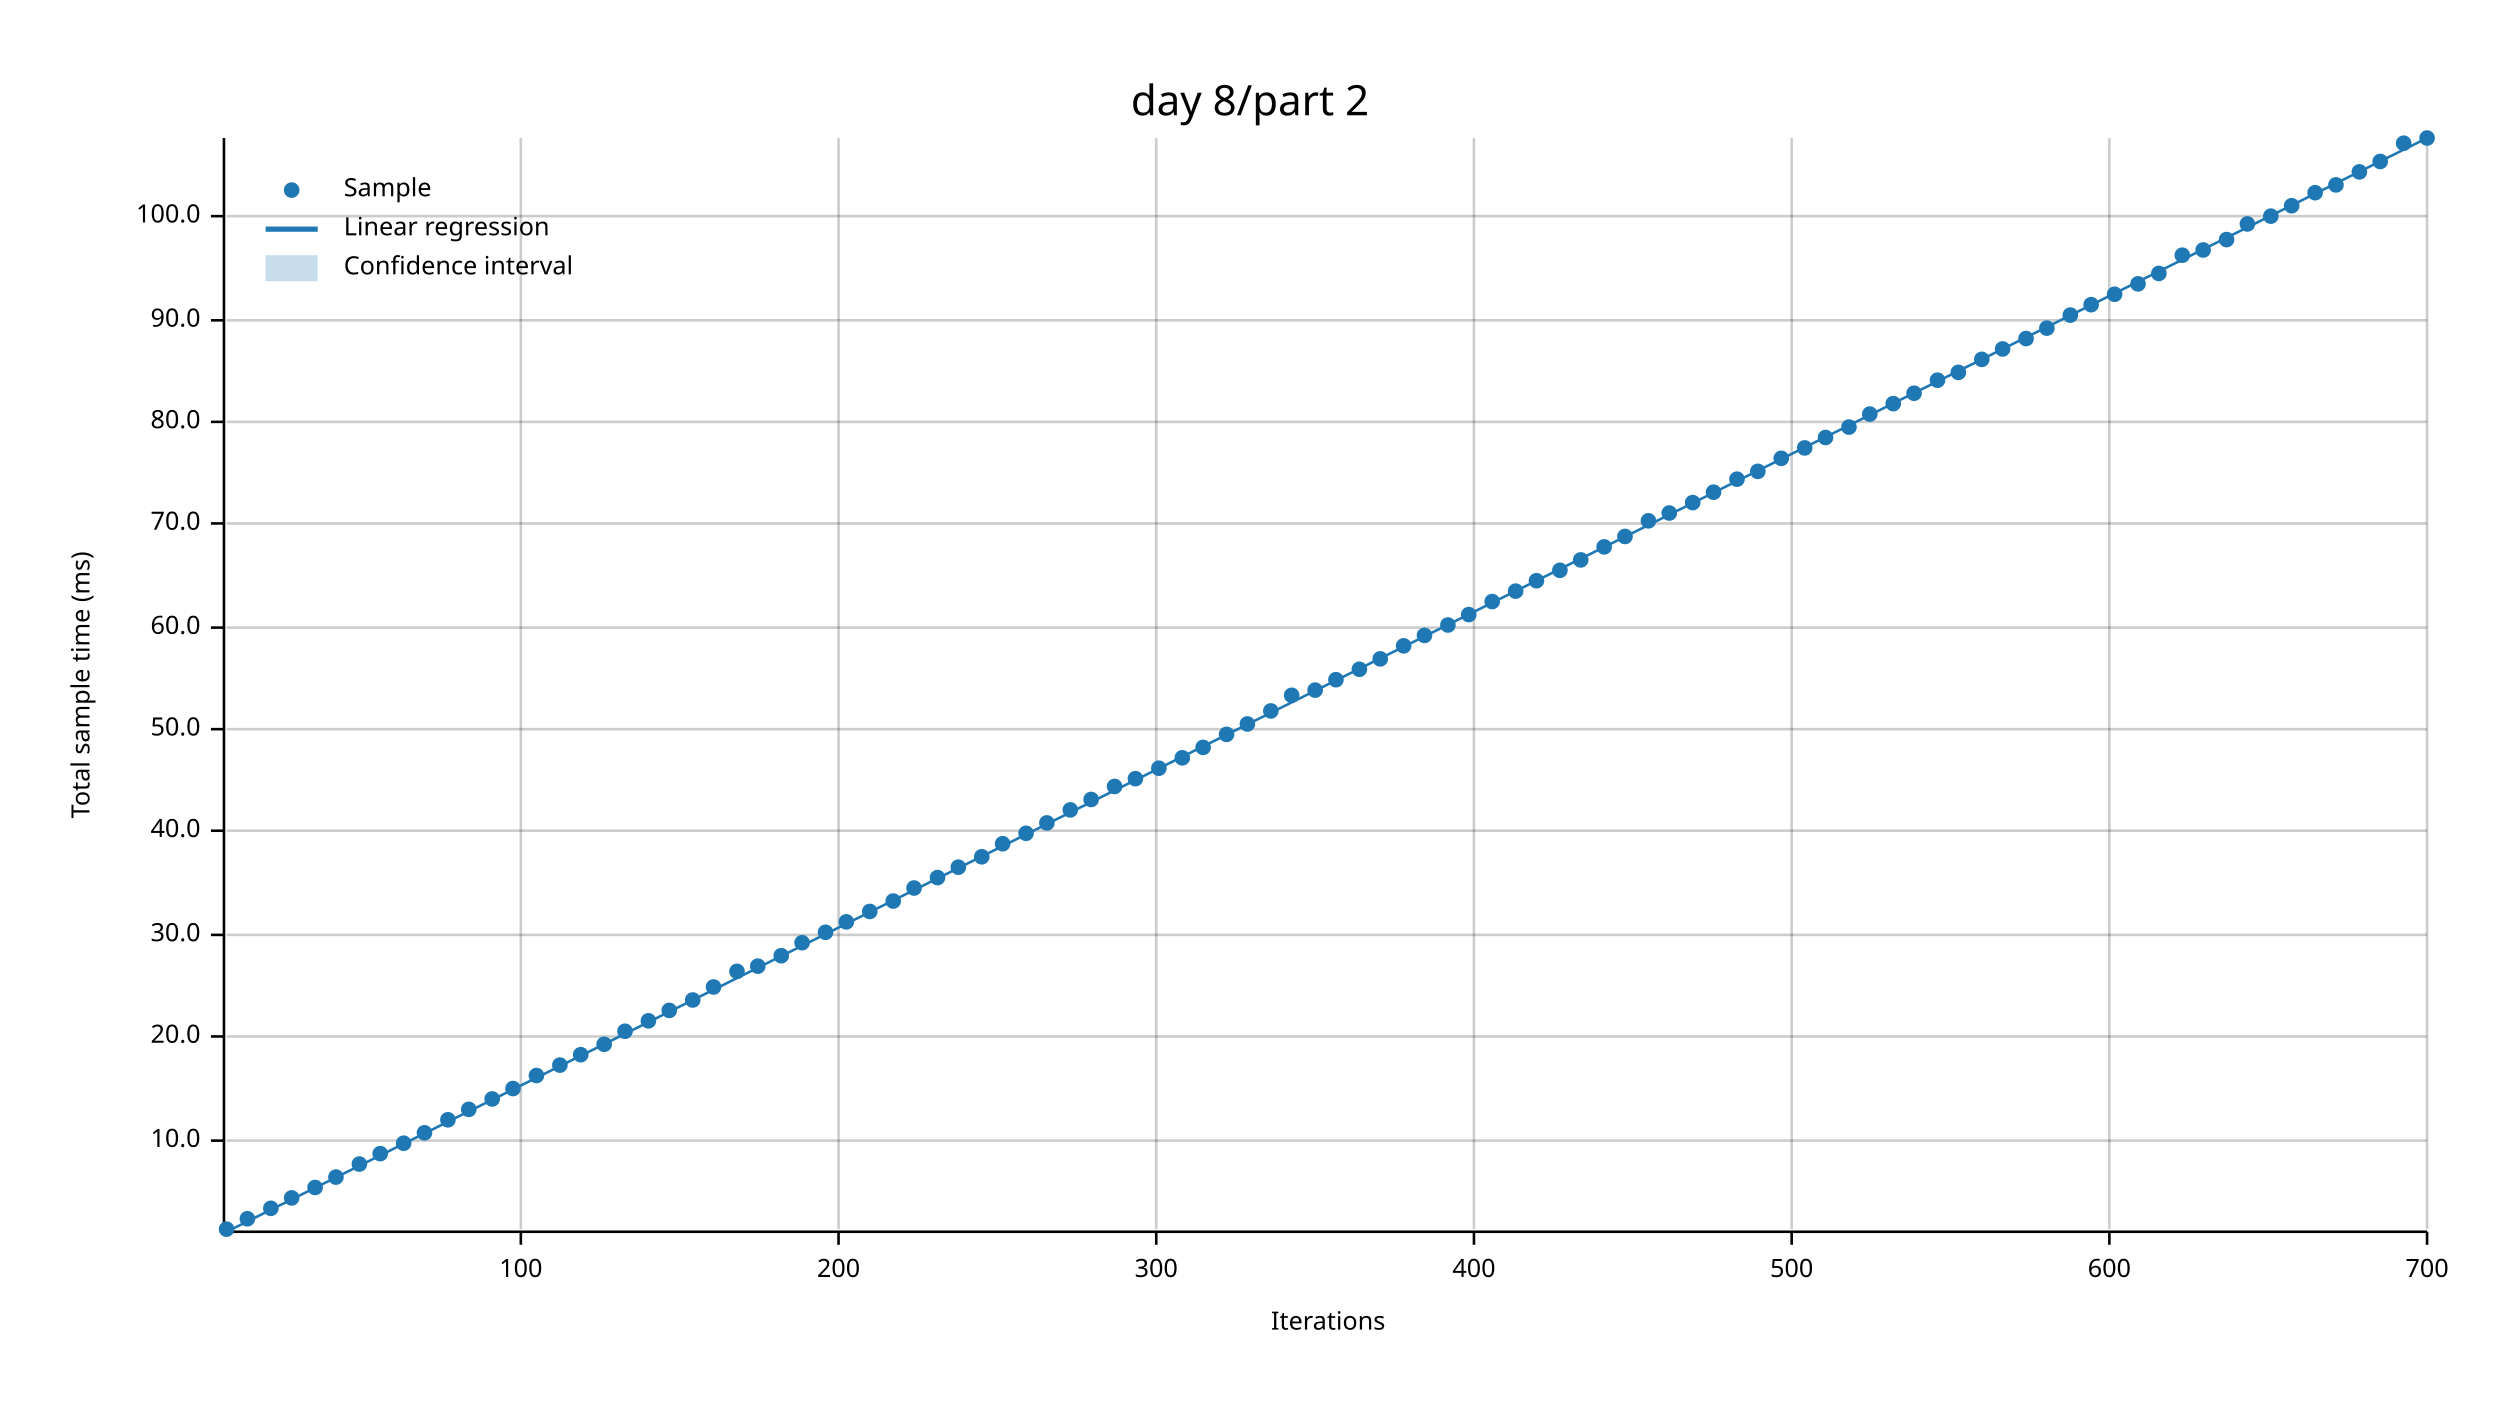
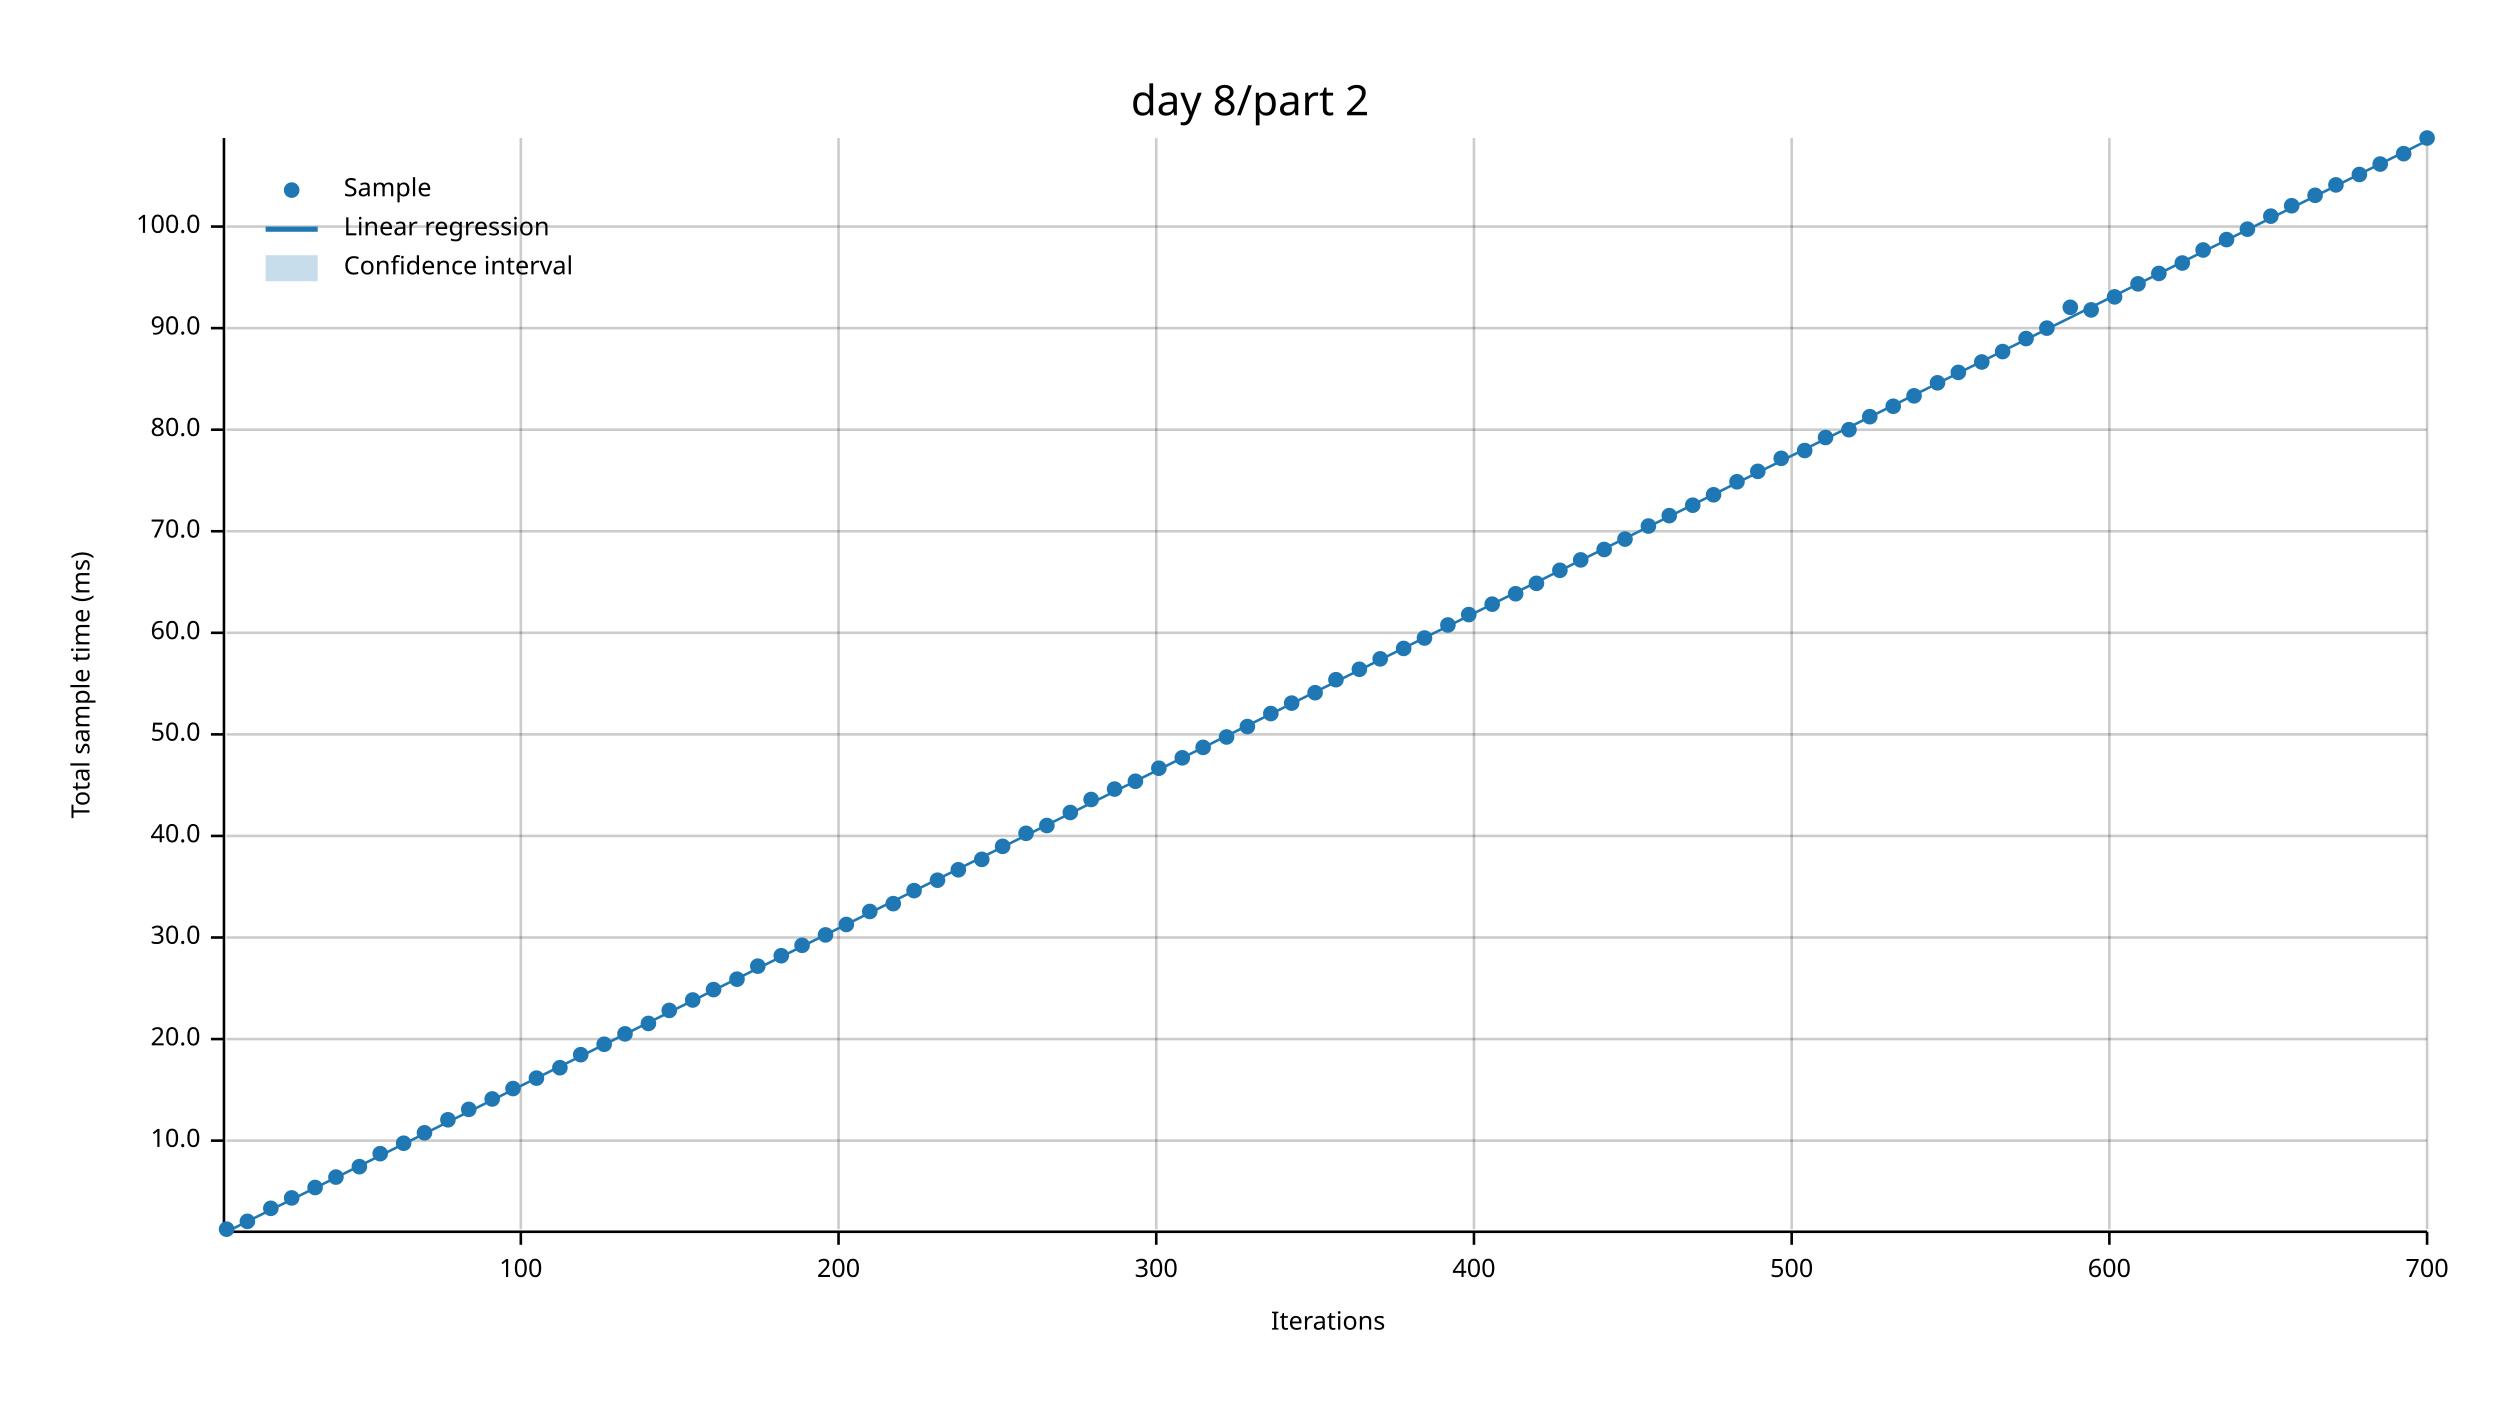
<svg xmlns="http://www.w3.org/2000/svg" width="960" height="540" viewBox="0 0 960 540">
  <text x="480" y="32" dy="0.76em" text-anchor="middle" font-family="sans-serif" font-size="16.129" opacity="1" fill="#000000">
day 8/part 2
</text>
  <text x="27" y="263" dy="0.76em" text-anchor="middle" font-family="sans-serif" font-size="9.677" opacity="1" fill="#000000" transform="rotate(270, 27, 263)">
Total sample time (ms)
</text>
  <text x="510" y="513" dy="-0.5ex" text-anchor="middle" font-family="sans-serif" font-size="9.677" opacity="1" fill="#000000">
Iterations
</text>
  <line opacity="0.2" stroke="#000000" stroke-width="1" x1="200" y1="472" x2="200" y2="53" />
  <line opacity="0.2" stroke="#000000" stroke-width="1" x1="322" y1="472" x2="322" y2="53" />
  <line opacity="0.2" stroke="#000000" stroke-width="1" x1="444" y1="472" x2="444" y2="53" />
  <line opacity="0.2" stroke="#000000" stroke-width="1" x1="566" y1="472" x2="566" y2="53" />
  <line opacity="0.2" stroke="#000000" stroke-width="1" x1="688" y1="472" x2="688" y2="53" />
  <line opacity="0.2" stroke="#000000" stroke-width="1" x1="810" y1="472" x2="810" y2="53" />
  <line opacity="0.2" stroke="#000000" stroke-width="1" x1="932" y1="472" x2="932" y2="53" />
  <line opacity="0.2" stroke="#000000" stroke-width="1" x1="87" y1="438" x2="932" y2="438" />
-   <line opacity="0.2" stroke="#000000" stroke-width="1" x1="87" y1="398" x2="932" y2="398" />
-   <line opacity="0.2" stroke="#000000" stroke-width="1" x1="87" y1="359" x2="932" y2="359" />
-   <line opacity="0.2" stroke="#000000" stroke-width="1" x1="87" y1="319" x2="932" y2="319" />
-   <line opacity="0.2" stroke="#000000" stroke-width="1" x1="87" y1="280" x2="932" y2="280" />
-   <line opacity="0.2" stroke="#000000" stroke-width="1" x1="87" y1="241" x2="932" y2="241" />
-   <line opacity="0.2" stroke="#000000" stroke-width="1" x1="87" y1="201" x2="932" y2="201" />
-   <line opacity="0.2" stroke="#000000" stroke-width="1" x1="87" y1="162" x2="932" y2="162" />
-   <line opacity="0.2" stroke="#000000" stroke-width="1" x1="87" y1="123" x2="932" y2="123" />
-   <line opacity="0.2" stroke="#000000" stroke-width="1" x1="87" y1="83" x2="932" y2="83" />
+   <line opacity="0.2" stroke="#000000" stroke-width="1" x1="87" y1="399" x2="932" y2="399" />
+   <line opacity="0.2" stroke="#000000" stroke-width="1" x1="87" y1="360" x2="932" y2="360" />
+   <line opacity="0.2" stroke="#000000" stroke-width="1" x1="87" y1="321" x2="932" y2="321" />
+   <line opacity="0.2" stroke="#000000" stroke-width="1" x1="87" y1="282" x2="932" y2="282" />
+   <line opacity="0.2" stroke="#000000" stroke-width="1" x1="87" y1="243" x2="932" y2="243" />
+   <line opacity="0.2" stroke="#000000" stroke-width="1" x1="87" y1="204" x2="932" y2="204" />
+   <line opacity="0.2" stroke="#000000" stroke-width="1" x1="87" y1="165" x2="932" y2="165" />
+   <line opacity="0.2" stroke="#000000" stroke-width="1" x1="87" y1="126" x2="932" y2="126" />
+   <line opacity="0.2" stroke="#000000" stroke-width="1" x1="87" y1="87" x2="932" y2="87" />
  <polyline fill="none" opacity="1" stroke="#000000" stroke-width="1" points="86,53 86,472 " />
  <text x="77" y="438" dy="0.5ex" text-anchor="end" font-family="sans-serif" font-size="9.677" opacity="1" fill="#000000">
10.0
</text>
  <polyline fill="none" opacity="1" stroke="#000000" stroke-width="1" points="81,438 86,438 " />
-   <text x="77" y="398" dy="0.5ex" text-anchor="end" font-family="sans-serif" font-size="9.677" opacity="1" fill="#000000">
+   <text x="77" y="399" dy="0.5ex" text-anchor="end" font-family="sans-serif" font-size="9.677" opacity="1" fill="#000000">
20.0
</text>
-   <polyline fill="none" opacity="1" stroke="#000000" stroke-width="1" points="81,398 86,398 " />
-   <text x="77" y="359" dy="0.5ex" text-anchor="end" font-family="sans-serif" font-size="9.677" opacity="1" fill="#000000">
+   <polyline fill="none" opacity="1" stroke="#000000" stroke-width="1" points="81,399 86,399 " />
+   <text x="77" y="360" dy="0.5ex" text-anchor="end" font-family="sans-serif" font-size="9.677" opacity="1" fill="#000000">
30.0
</text>
-   <polyline fill="none" opacity="1" stroke="#000000" stroke-width="1" points="81,359 86,359 " />
-   <text x="77" y="319" dy="0.5ex" text-anchor="end" font-family="sans-serif" font-size="9.677" opacity="1" fill="#000000">
+   <polyline fill="none" opacity="1" stroke="#000000" stroke-width="1" points="81,360 86,360 " />
+   <text x="77" y="321" dy="0.5ex" text-anchor="end" font-family="sans-serif" font-size="9.677" opacity="1" fill="#000000">
40.0
</text>
-   <polyline fill="none" opacity="1" stroke="#000000" stroke-width="1" points="81,319 86,319 " />
-   <text x="77" y="280" dy="0.5ex" text-anchor="end" font-family="sans-serif" font-size="9.677" opacity="1" fill="#000000">
+   <polyline fill="none" opacity="1" stroke="#000000" stroke-width="1" points="81,321 86,321 " />
+   <text x="77" y="282" dy="0.5ex" text-anchor="end" font-family="sans-serif" font-size="9.677" opacity="1" fill="#000000">
50.0
</text>
-   <polyline fill="none" opacity="1" stroke="#000000" stroke-width="1" points="81,280 86,280 " />
-   <text x="77" y="241" dy="0.5ex" text-anchor="end" font-family="sans-serif" font-size="9.677" opacity="1" fill="#000000">
+   <polyline fill="none" opacity="1" stroke="#000000" stroke-width="1" points="81,282 86,282 " />
+   <text x="77" y="243" dy="0.5ex" text-anchor="end" font-family="sans-serif" font-size="9.677" opacity="1" fill="#000000">
60.0
</text>
-   <polyline fill="none" opacity="1" stroke="#000000" stroke-width="1" points="81,241 86,241 " />
-   <text x="77" y="201" dy="0.5ex" text-anchor="end" font-family="sans-serif" font-size="9.677" opacity="1" fill="#000000">
+   <polyline fill="none" opacity="1" stroke="#000000" stroke-width="1" points="81,243 86,243 " />
+   <text x="77" y="204" dy="0.5ex" text-anchor="end" font-family="sans-serif" font-size="9.677" opacity="1" fill="#000000">
70.0
</text>
-   <polyline fill="none" opacity="1" stroke="#000000" stroke-width="1" points="81,201 86,201 " />
-   <text x="77" y="162" dy="0.5ex" text-anchor="end" font-family="sans-serif" font-size="9.677" opacity="1" fill="#000000">
+   <polyline fill="none" opacity="1" stroke="#000000" stroke-width="1" points="81,204 86,204 " />
+   <text x="77" y="165" dy="0.5ex" text-anchor="end" font-family="sans-serif" font-size="9.677" opacity="1" fill="#000000">
80.0
</text>
-   <polyline fill="none" opacity="1" stroke="#000000" stroke-width="1" points="81,162 86,162 " />
-   <text x="77" y="123" dy="0.5ex" text-anchor="end" font-family="sans-serif" font-size="9.677" opacity="1" fill="#000000">
+   <polyline fill="none" opacity="1" stroke="#000000" stroke-width="1" points="81,165 86,165 " />
+   <text x="77" y="126" dy="0.5ex" text-anchor="end" font-family="sans-serif" font-size="9.677" opacity="1" fill="#000000">
90.0
</text>
-   <polyline fill="none" opacity="1" stroke="#000000" stroke-width="1" points="81,123 86,123 " />
-   <text x="77" y="83" dy="0.5ex" text-anchor="end" font-family="sans-serif" font-size="9.677" opacity="1" fill="#000000">
+   <polyline fill="none" opacity="1" stroke="#000000" stroke-width="1" points="81,126 86,126 " />
+   <text x="77" y="87" dy="0.5ex" text-anchor="end" font-family="sans-serif" font-size="9.677" opacity="1" fill="#000000">
100.0
</text>
-   <polyline fill="none" opacity="1" stroke="#000000" stroke-width="1" points="81,83 86,83 " />
+   <polyline fill="none" opacity="1" stroke="#000000" stroke-width="1" points="81,87 86,87 " />
  <polyline fill="none" opacity="1" stroke="#000000" stroke-width="1" points="87,473 932,473 " />
  <text x="200" y="483" dy="0.76em" text-anchor="middle" font-family="sans-serif" font-size="9.677" opacity="1" fill="#000000">
100
</text>
  <polyline fill="none" opacity="1" stroke="#000000" stroke-width="1" points="200,473 200,478 " />
  <text x="322" y="483" dy="0.76em" text-anchor="middle" font-family="sans-serif" font-size="9.677" opacity="1" fill="#000000">
200
</text>
  <polyline fill="none" opacity="1" stroke="#000000" stroke-width="1" points="322,473 322,478 " />
  <text x="444" y="483" dy="0.76em" text-anchor="middle" font-family="sans-serif" font-size="9.677" opacity="1" fill="#000000">
300
</text>
  <polyline fill="none" opacity="1" stroke="#000000" stroke-width="1" points="444,473 444,478 " />
  <text x="566" y="483" dy="0.76em" text-anchor="middle" font-family="sans-serif" font-size="9.677" opacity="1" fill="#000000">
400
</text>
  <polyline fill="none" opacity="1" stroke="#000000" stroke-width="1" points="566,473 566,478 " />
  <text x="688" y="483" dy="0.76em" text-anchor="middle" font-family="sans-serif" font-size="9.677" opacity="1" fill="#000000">
500
</text>
  <polyline fill="none" opacity="1" stroke="#000000" stroke-width="1" points="688,473 688,478 " />
  <text x="810" y="483" dy="0.76em" text-anchor="middle" font-family="sans-serif" font-size="9.677" opacity="1" fill="#000000">
600
</text>
  <polyline fill="none" opacity="1" stroke="#000000" stroke-width="1" points="810,473 810,478 " />
  <text x="932" y="483" dy="0.76em" text-anchor="middle" font-family="sans-serif" font-size="9.677" opacity="1" fill="#000000">
700
</text>
  <polyline fill="none" opacity="1" stroke="#000000" stroke-width="1" points="932,473 932,478 " />
  <circle cx="87" cy="472" r="3" opacity="1" fill="#1F78B4" stroke="none" stroke-width="1" />
-   <circle cx="95" cy="468" r="3" opacity="1" fill="#1F78B4" stroke="none" stroke-width="1" />
+   <circle cx="95" cy="469" r="3" opacity="1" fill="#1F78B4" stroke="none" stroke-width="1" />
  <circle cx="104" cy="464" r="3" opacity="1" fill="#1F78B4" stroke="none" stroke-width="1" />
  <circle cx="112" cy="460" r="3" opacity="1" fill="#1F78B4" stroke="none" stroke-width="1" />
  <circle cx="121" cy="456" r="3" opacity="1" fill="#1F78B4" stroke="none" stroke-width="1" />
  <circle cx="129" cy="452" r="3" opacity="1" fill="#1F78B4" stroke="none" stroke-width="1" />
-   <circle cx="138" cy="447" r="3" opacity="1" fill="#1F78B4" stroke="none" stroke-width="1" />
+   <circle cx="138" cy="448" r="3" opacity="1" fill="#1F78B4" stroke="none" stroke-width="1" />
  <circle cx="146" cy="443" r="3" opacity="1" fill="#1F78B4" stroke="none" stroke-width="1" />
  <circle cx="155" cy="439" r="3" opacity="1" fill="#1F78B4" stroke="none" stroke-width="1" />
  <circle cx="163" cy="435" r="3" opacity="1" fill="#1F78B4" stroke="none" stroke-width="1" />
  <circle cx="172" cy="430" r="3" opacity="1" fill="#1F78B4" stroke="none" stroke-width="1" />
  <circle cx="180" cy="426" r="3" opacity="1" fill="#1F78B4" stroke="none" stroke-width="1" />
  <circle cx="189" cy="422" r="3" opacity="1" fill="#1F78B4" stroke="none" stroke-width="1" />
  <circle cx="197" cy="418" r="3" opacity="1" fill="#1F78B4" stroke="none" stroke-width="1" />
-   <circle cx="206" cy="413" r="3" opacity="1" fill="#1F78B4" stroke="none" stroke-width="1" />
-   <circle cx="215" cy="409" r="3" opacity="1" fill="#1F78B4" stroke="none" stroke-width="1" />
+   <circle cx="206" cy="414" r="3" opacity="1" fill="#1F78B4" stroke="none" stroke-width="1" />
+   <circle cx="215" cy="410" r="3" opacity="1" fill="#1F78B4" stroke="none" stroke-width="1" />
  <circle cx="223" cy="405" r="3" opacity="1" fill="#1F78B4" stroke="none" stroke-width="1" />
  <circle cx="232" cy="401" r="3" opacity="1" fill="#1F78B4" stroke="none" stroke-width="1" />
-   <circle cx="240" cy="396" r="3" opacity="1" fill="#1F78B4" stroke="none" stroke-width="1" />
-   <circle cx="249" cy="392" r="3" opacity="1" fill="#1F78B4" stroke="none" stroke-width="1" />
+   <circle cx="240" cy="397" r="3" opacity="1" fill="#1F78B4" stroke="none" stroke-width="1" />
+   <circle cx="249" cy="393" r="3" opacity="1" fill="#1F78B4" stroke="none" stroke-width="1" />
  <circle cx="257" cy="388" r="3" opacity="1" fill="#1F78B4" stroke="none" stroke-width="1" />
  <circle cx="266" cy="384" r="3" opacity="1" fill="#1F78B4" stroke="none" stroke-width="1" />
-   <circle cx="274" cy="379" r="3" opacity="1" fill="#1F78B4" stroke="none" stroke-width="1" />
-   <circle cx="283" cy="373" r="3" opacity="1" fill="#1F78B4" stroke="none" stroke-width="1" />
+   <circle cx="274" cy="380" r="3" opacity="1" fill="#1F78B4" stroke="none" stroke-width="1" />
+   <circle cx="283" cy="376" r="3" opacity="1" fill="#1F78B4" stroke="none" stroke-width="1" />
  <circle cx="291" cy="371" r="3" opacity="1" fill="#1F78B4" stroke="none" stroke-width="1" />
  <circle cx="300" cy="367" r="3" opacity="1" fill="#1F78B4" stroke="none" stroke-width="1" />
-   <circle cx="308" cy="362" r="3" opacity="1" fill="#1F78B4" stroke="none" stroke-width="1" />
-   <circle cx="317" cy="358" r="3" opacity="1" fill="#1F78B4" stroke="none" stroke-width="1" />
-   <circle cx="325" cy="354" r="3" opacity="1" fill="#1F78B4" stroke="none" stroke-width="1" />
+   <circle cx="308" cy="363" r="3" opacity="1" fill="#1F78B4" stroke="none" stroke-width="1" />
+   <circle cx="317" cy="359" r="3" opacity="1" fill="#1F78B4" stroke="none" stroke-width="1" />
+   <circle cx="325" cy="355" r="3" opacity="1" fill="#1F78B4" stroke="none" stroke-width="1" />
  <circle cx="334" cy="350" r="3" opacity="1" fill="#1F78B4" stroke="none" stroke-width="1" />
-   <circle cx="343" cy="346" r="3" opacity="1" fill="#1F78B4" stroke="none" stroke-width="1" />
-   <circle cx="351" cy="341" r="3" opacity="1" fill="#1F78B4" stroke="none" stroke-width="1" />
-   <circle cx="360" cy="337" r="3" opacity="1" fill="#1F78B4" stroke="none" stroke-width="1" />
-   <circle cx="368" cy="333" r="3" opacity="1" fill="#1F78B4" stroke="none" stroke-width="1" />
-   <circle cx="377" cy="329" r="3" opacity="1" fill="#1F78B4" stroke="none" stroke-width="1" />
-   <circle cx="385" cy="324" r="3" opacity="1" fill="#1F78B4" stroke="none" stroke-width="1" />
+   <circle cx="343" cy="347" r="3" opacity="1" fill="#1F78B4" stroke="none" stroke-width="1" />
+   <circle cx="351" cy="342" r="3" opacity="1" fill="#1F78B4" stroke="none" stroke-width="1" />
+   <circle cx="360" cy="338" r="3" opacity="1" fill="#1F78B4" stroke="none" stroke-width="1" />
+   <circle cx="368" cy="334" r="3" opacity="1" fill="#1F78B4" stroke="none" stroke-width="1" />
+   <circle cx="377" cy="330" r="3" opacity="1" fill="#1F78B4" stroke="none" stroke-width="1" />
+   <circle cx="385" cy="325" r="3" opacity="1" fill="#1F78B4" stroke="none" stroke-width="1" />
  <circle cx="394" cy="320" r="3" opacity="1" fill="#1F78B4" stroke="none" stroke-width="1" />
-   <circle cx="402" cy="316" r="3" opacity="1" fill="#1F78B4" stroke="none" stroke-width="1" />
-   <circle cx="411" cy="311" r="3" opacity="1" fill="#1F78B4" stroke="none" stroke-width="1" />
+   <circle cx="402" cy="317" r="3" opacity="1" fill="#1F78B4" stroke="none" stroke-width="1" />
+   <circle cx="411" cy="312" r="3" opacity="1" fill="#1F78B4" stroke="none" stroke-width="1" />
  <circle cx="419" cy="307" r="3" opacity="1" fill="#1F78B4" stroke="none" stroke-width="1" />
-   <circle cx="428" cy="302" r="3" opacity="1" fill="#1F78B4" stroke="none" stroke-width="1" />
-   <circle cx="436" cy="299" r="3" opacity="1" fill="#1F78B4" stroke="none" stroke-width="1" />
+   <circle cx="428" cy="303" r="3" opacity="1" fill="#1F78B4" stroke="none" stroke-width="1" />
+   <circle cx="436" cy="300" r="3" opacity="1" fill="#1F78B4" stroke="none" stroke-width="1" />
  <circle cx="445" cy="295" r="3" opacity="1" fill="#1F78B4" stroke="none" stroke-width="1" />
  <circle cx="454" cy="291" r="3" opacity="1" fill="#1F78B4" stroke="none" stroke-width="1" />
  <circle cx="462" cy="287" r="3" opacity="1" fill="#1F78B4" stroke="none" stroke-width="1" />
-   <circle cx="471" cy="282" r="3" opacity="1" fill="#1F78B4" stroke="none" stroke-width="1" />
-   <circle cx="479" cy="278" r="3" opacity="1" fill="#1F78B4" stroke="none" stroke-width="1" />
-   <circle cx="488" cy="273" r="3" opacity="1" fill="#1F78B4" stroke="none" stroke-width="1" />
-   <circle cx="496" cy="267" r="3" opacity="1" fill="#1F78B4" stroke="none" stroke-width="1" />
-   <circle cx="505" cy="265" r="3" opacity="1" fill="#1F78B4" stroke="none" stroke-width="1" />
+   <circle cx="471" cy="283" r="3" opacity="1" fill="#1F78B4" stroke="none" stroke-width="1" />
+   <circle cx="479" cy="279" r="3" opacity="1" fill="#1F78B4" stroke="none" stroke-width="1" />
+   <circle cx="488" cy="274" r="3" opacity="1" fill="#1F78B4" stroke="none" stroke-width="1" />
+   <circle cx="496" cy="270" r="3" opacity="1" fill="#1F78B4" stroke="none" stroke-width="1" />
+   <circle cx="505" cy="266" r="3" opacity="1" fill="#1F78B4" stroke="none" stroke-width="1" />
  <circle cx="513" cy="261" r="3" opacity="1" fill="#1F78B4" stroke="none" stroke-width="1" />
  <circle cx="522" cy="257" r="3" opacity="1" fill="#1F78B4" stroke="none" stroke-width="1" />
  <circle cx="530" cy="253" r="3" opacity="1" fill="#1F78B4" stroke="none" stroke-width="1" />
-   <circle cx="539" cy="248" r="3" opacity="1" fill="#1F78B4" stroke="none" stroke-width="1" />
-   <circle cx="547" cy="244" r="3" opacity="1" fill="#1F78B4" stroke="none" stroke-width="1" />
+   <circle cx="539" cy="249" r="3" opacity="1" fill="#1F78B4" stroke="none" stroke-width="1" />
+   <circle cx="547" cy="245" r="3" opacity="1" fill="#1F78B4" stroke="none" stroke-width="1" />
  <circle cx="556" cy="240" r="3" opacity="1" fill="#1F78B4" stroke="none" stroke-width="1" />
  <circle cx="564" cy="236" r="3" opacity="1" fill="#1F78B4" stroke="none" stroke-width="1" />
-   <circle cx="573" cy="231" r="3" opacity="1" fill="#1F78B4" stroke="none" stroke-width="1" />
-   <circle cx="582" cy="227" r="3" opacity="1" fill="#1F78B4" stroke="none" stroke-width="1" />
-   <circle cx="590" cy="223" r="3" opacity="1" fill="#1F78B4" stroke="none" stroke-width="1" />
+   <circle cx="573" cy="232" r="3" opacity="1" fill="#1F78B4" stroke="none" stroke-width="1" />
+   <circle cx="582" cy="228" r="3" opacity="1" fill="#1F78B4" stroke="none" stroke-width="1" />
+   <circle cx="590" cy="224" r="3" opacity="1" fill="#1F78B4" stroke="none" stroke-width="1" />
  <circle cx="599" cy="219" r="3" opacity="1" fill="#1F78B4" stroke="none" stroke-width="1" />
  <circle cx="607" cy="215" r="3" opacity="1" fill="#1F78B4" stroke="none" stroke-width="1" />
-   <circle cx="616" cy="210" r="3" opacity="1" fill="#1F78B4" stroke="none" stroke-width="1" />
-   <circle cx="624" cy="206" r="3" opacity="1" fill="#1F78B4" stroke="none" stroke-width="1" />
-   <circle cx="633" cy="200" r="3" opacity="1" fill="#1F78B4" stroke="none" stroke-width="1" />
-   <circle cx="641" cy="197" r="3" opacity="1" fill="#1F78B4" stroke="none" stroke-width="1" />
-   <circle cx="650" cy="193" r="3" opacity="1" fill="#1F78B4" stroke="none" stroke-width="1" />
-   <circle cx="658" cy="189" r="3" opacity="1" fill="#1F78B4" stroke="none" stroke-width="1" />
-   <circle cx="667" cy="184" r="3" opacity="1" fill="#1F78B4" stroke="none" stroke-width="1" />
+   <circle cx="616" cy="211" r="3" opacity="1" fill="#1F78B4" stroke="none" stroke-width="1" />
+   <circle cx="624" cy="207" r="3" opacity="1" fill="#1F78B4" stroke="none" stroke-width="1" />
+   <circle cx="633" cy="202" r="3" opacity="1" fill="#1F78B4" stroke="none" stroke-width="1" />
+   <circle cx="641" cy="198" r="3" opacity="1" fill="#1F78B4" stroke="none" stroke-width="1" />
+   <circle cx="650" cy="194" r="3" opacity="1" fill="#1F78B4" stroke="none" stroke-width="1" />
+   <circle cx="658" cy="190" r="3" opacity="1" fill="#1F78B4" stroke="none" stroke-width="1" />
+   <circle cx="667" cy="185" r="3" opacity="1" fill="#1F78B4" stroke="none" stroke-width="1" />
  <circle cx="675" cy="181" r="3" opacity="1" fill="#1F78B4" stroke="none" stroke-width="1" />
  <circle cx="684" cy="176" r="3" opacity="1" fill="#1F78B4" stroke="none" stroke-width="1" />
-   <circle cx="693" cy="172" r="3" opacity="1" fill="#1F78B4" stroke="none" stroke-width="1" />
+   <circle cx="693" cy="173" r="3" opacity="1" fill="#1F78B4" stroke="none" stroke-width="1" />
  <circle cx="701" cy="168" r="3" opacity="1" fill="#1F78B4" stroke="none" stroke-width="1" />
-   <circle cx="710" cy="164" r="3" opacity="1" fill="#1F78B4" stroke="none" stroke-width="1" />
-   <circle cx="718" cy="159" r="3" opacity="1" fill="#1F78B4" stroke="none" stroke-width="1" />
-   <circle cx="727" cy="155" r="3" opacity="1" fill="#1F78B4" stroke="none" stroke-width="1" />
-   <circle cx="735" cy="151" r="3" opacity="1" fill="#1F78B4" stroke="none" stroke-width="1" />
-   <circle cx="744" cy="146" r="3" opacity="1" fill="#1F78B4" stroke="none" stroke-width="1" />
+   <circle cx="710" cy="165" r="3" opacity="1" fill="#1F78B4" stroke="none" stroke-width="1" />
+   <circle cx="718" cy="160" r="3" opacity="1" fill="#1F78B4" stroke="none" stroke-width="1" />
+   <circle cx="727" cy="156" r="3" opacity="1" fill="#1F78B4" stroke="none" stroke-width="1" />
+   <circle cx="735" cy="152" r="3" opacity="1" fill="#1F78B4" stroke="none" stroke-width="1" />
+   <circle cx="744" cy="147" r="3" opacity="1" fill="#1F78B4" stroke="none" stroke-width="1" />
  <circle cx="752" cy="143" r="3" opacity="1" fill="#1F78B4" stroke="none" stroke-width="1" />
-   <circle cx="761" cy="138" r="3" opacity="1" fill="#1F78B4" stroke="none" stroke-width="1" />
-   <circle cx="769" cy="134" r="3" opacity="1" fill="#1F78B4" stroke="none" stroke-width="1" />
+   <circle cx="761" cy="139" r="3" opacity="1" fill="#1F78B4" stroke="none" stroke-width="1" />
+   <circle cx="769" cy="135" r="3" opacity="1" fill="#1F78B4" stroke="none" stroke-width="1" />
  <circle cx="778" cy="130" r="3" opacity="1" fill="#1F78B4" stroke="none" stroke-width="1" />
  <circle cx="786" cy="126" r="3" opacity="1" fill="#1F78B4" stroke="none" stroke-width="1" />
-   <circle cx="795" cy="121" r="3" opacity="1" fill="#1F78B4" stroke="none" stroke-width="1" />
-   <circle cx="803" cy="117" r="3" opacity="1" fill="#1F78B4" stroke="none" stroke-width="1" />
-   <circle cx="812" cy="113" r="3" opacity="1" fill="#1F78B4" stroke="none" stroke-width="1" />
+   <circle cx="795" cy="118" r="3" opacity="1" fill="#1F78B4" stroke="none" stroke-width="1" />
+   <circle cx="803" cy="119" r="3" opacity="1" fill="#1F78B4" stroke="none" stroke-width="1" />
+   <circle cx="812" cy="114" r="3" opacity="1" fill="#1F78B4" stroke="none" stroke-width="1" />
  <circle cx="821" cy="109" r="3" opacity="1" fill="#1F78B4" stroke="none" stroke-width="1" />
  <circle cx="829" cy="105" r="3" opacity="1" fill="#1F78B4" stroke="none" stroke-width="1" />
-   <circle cx="838" cy="98" r="3" opacity="1" fill="#1F78B4" stroke="none" stroke-width="1" />
+   <circle cx="838" cy="101" r="3" opacity="1" fill="#1F78B4" stroke="none" stroke-width="1" />
  <circle cx="846" cy="96" r="3" opacity="1" fill="#1F78B4" stroke="none" stroke-width="1" />
  <circle cx="855" cy="92" r="3" opacity="1" fill="#1F78B4" stroke="none" stroke-width="1" />
-   <circle cx="863" cy="86" r="3" opacity="1" fill="#1F78B4" stroke="none" stroke-width="1" />
+   <circle cx="863" cy="88" r="3" opacity="1" fill="#1F78B4" stroke="none" stroke-width="1" />
  <circle cx="872" cy="83" r="3" opacity="1" fill="#1F78B4" stroke="none" stroke-width="1" />
  <circle cx="880" cy="79" r="3" opacity="1" fill="#1F78B4" stroke="none" stroke-width="1" />
-   <circle cx="889" cy="74" r="3" opacity="1" fill="#1F78B4" stroke="none" stroke-width="1" />
+   <circle cx="889" cy="75" r="3" opacity="1" fill="#1F78B4" stroke="none" stroke-width="1" />
  <circle cx="897" cy="71" r="3" opacity="1" fill="#1F78B4" stroke="none" stroke-width="1" />
-   <circle cx="906" cy="66" r="3" opacity="1" fill="#1F78B4" stroke="none" stroke-width="1" />
-   <circle cx="914" cy="62" r="3" opacity="1" fill="#1F78B4" stroke="none" stroke-width="1" />
-   <circle cx="923" cy="55" r="3" opacity="1" fill="#1F78B4" stroke="none" stroke-width="1" />
+   <circle cx="906" cy="67" r="3" opacity="1" fill="#1F78B4" stroke="none" stroke-width="1" />
+   <circle cx="914" cy="63" r="3" opacity="1" fill="#1F78B4" stroke="none" stroke-width="1" />
+   <circle cx="923" cy="59" r="3" opacity="1" fill="#1F78B4" stroke="none" stroke-width="1" />
  <circle cx="932" cy="53" r="3" opacity="1" fill="#1F78B4" stroke="none" stroke-width="1" />
-   <polyline fill="none" opacity="1" stroke="#1F78B4" stroke-width="1" points="87,473 932,53 " />
-   <polygon opacity="0.25" fill="#1F78B4" points="87,473 932,53 932,53 " />
+   <polyline fill="none" opacity="1" stroke="#1F78B4" stroke-width="1" points="87,473 932,54 " />
+   <polygon opacity="0.25" fill="#1F78B4" points="87,473 932,54 932,54 " />
  <text x="132" y="68" dy="0.76em" text-anchor="start" font-family="sans-serif" font-size="9.677" opacity="1" fill="#000000">
Sample
</text>
  <text x="132" y="83" dy="0.76em" text-anchor="start" font-family="sans-serif" font-size="9.677" opacity="1" fill="#000000">
Linear regression
</text>
  <text x="132" y="98" dy="0.76em" text-anchor="start" font-family="sans-serif" font-size="9.677" opacity="1" fill="#000000">
Confidence interval
</text>
  <circle cx="112" cy="73" r="3" opacity="1" fill="#1F78B4" stroke="none" stroke-width="1" />
  <polyline fill="none" opacity="1" stroke="#1F78B4" stroke-width="2" points="102,88 122,88 " />
  <rect x="102" y="98" width="20" height="10" opacity="0.25" fill="#1F78B4" stroke="none" />
</svg>
